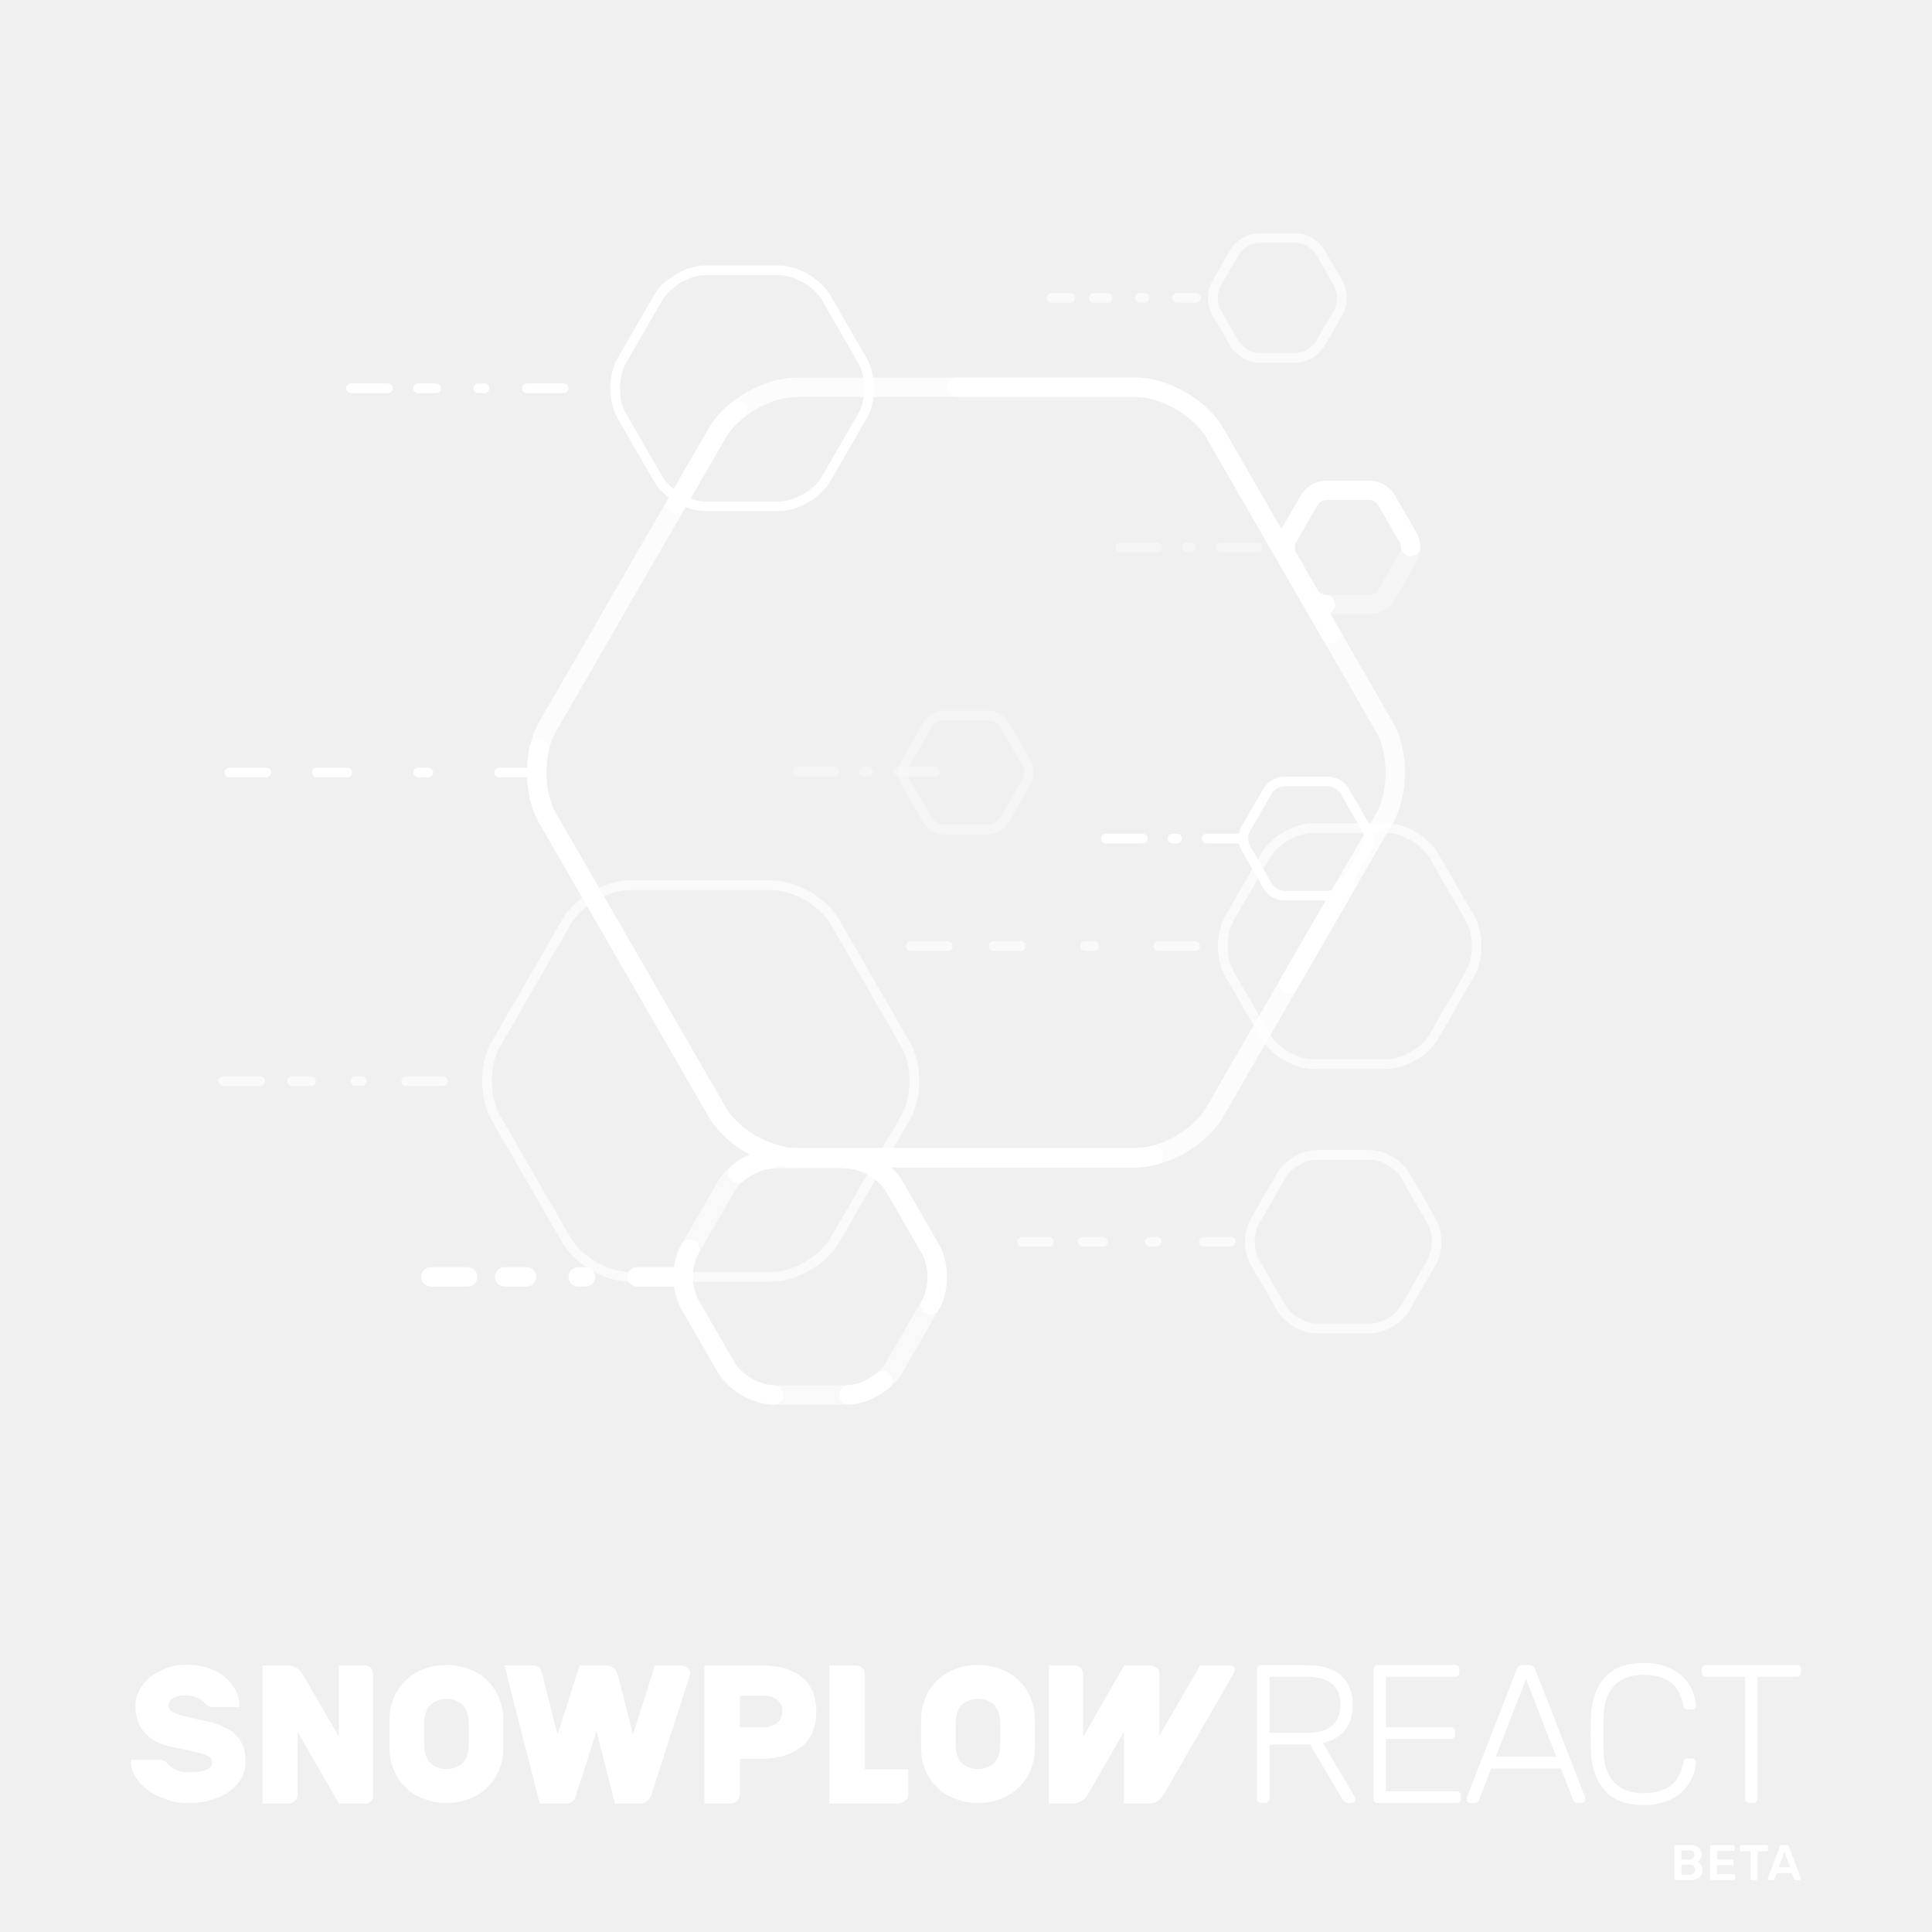
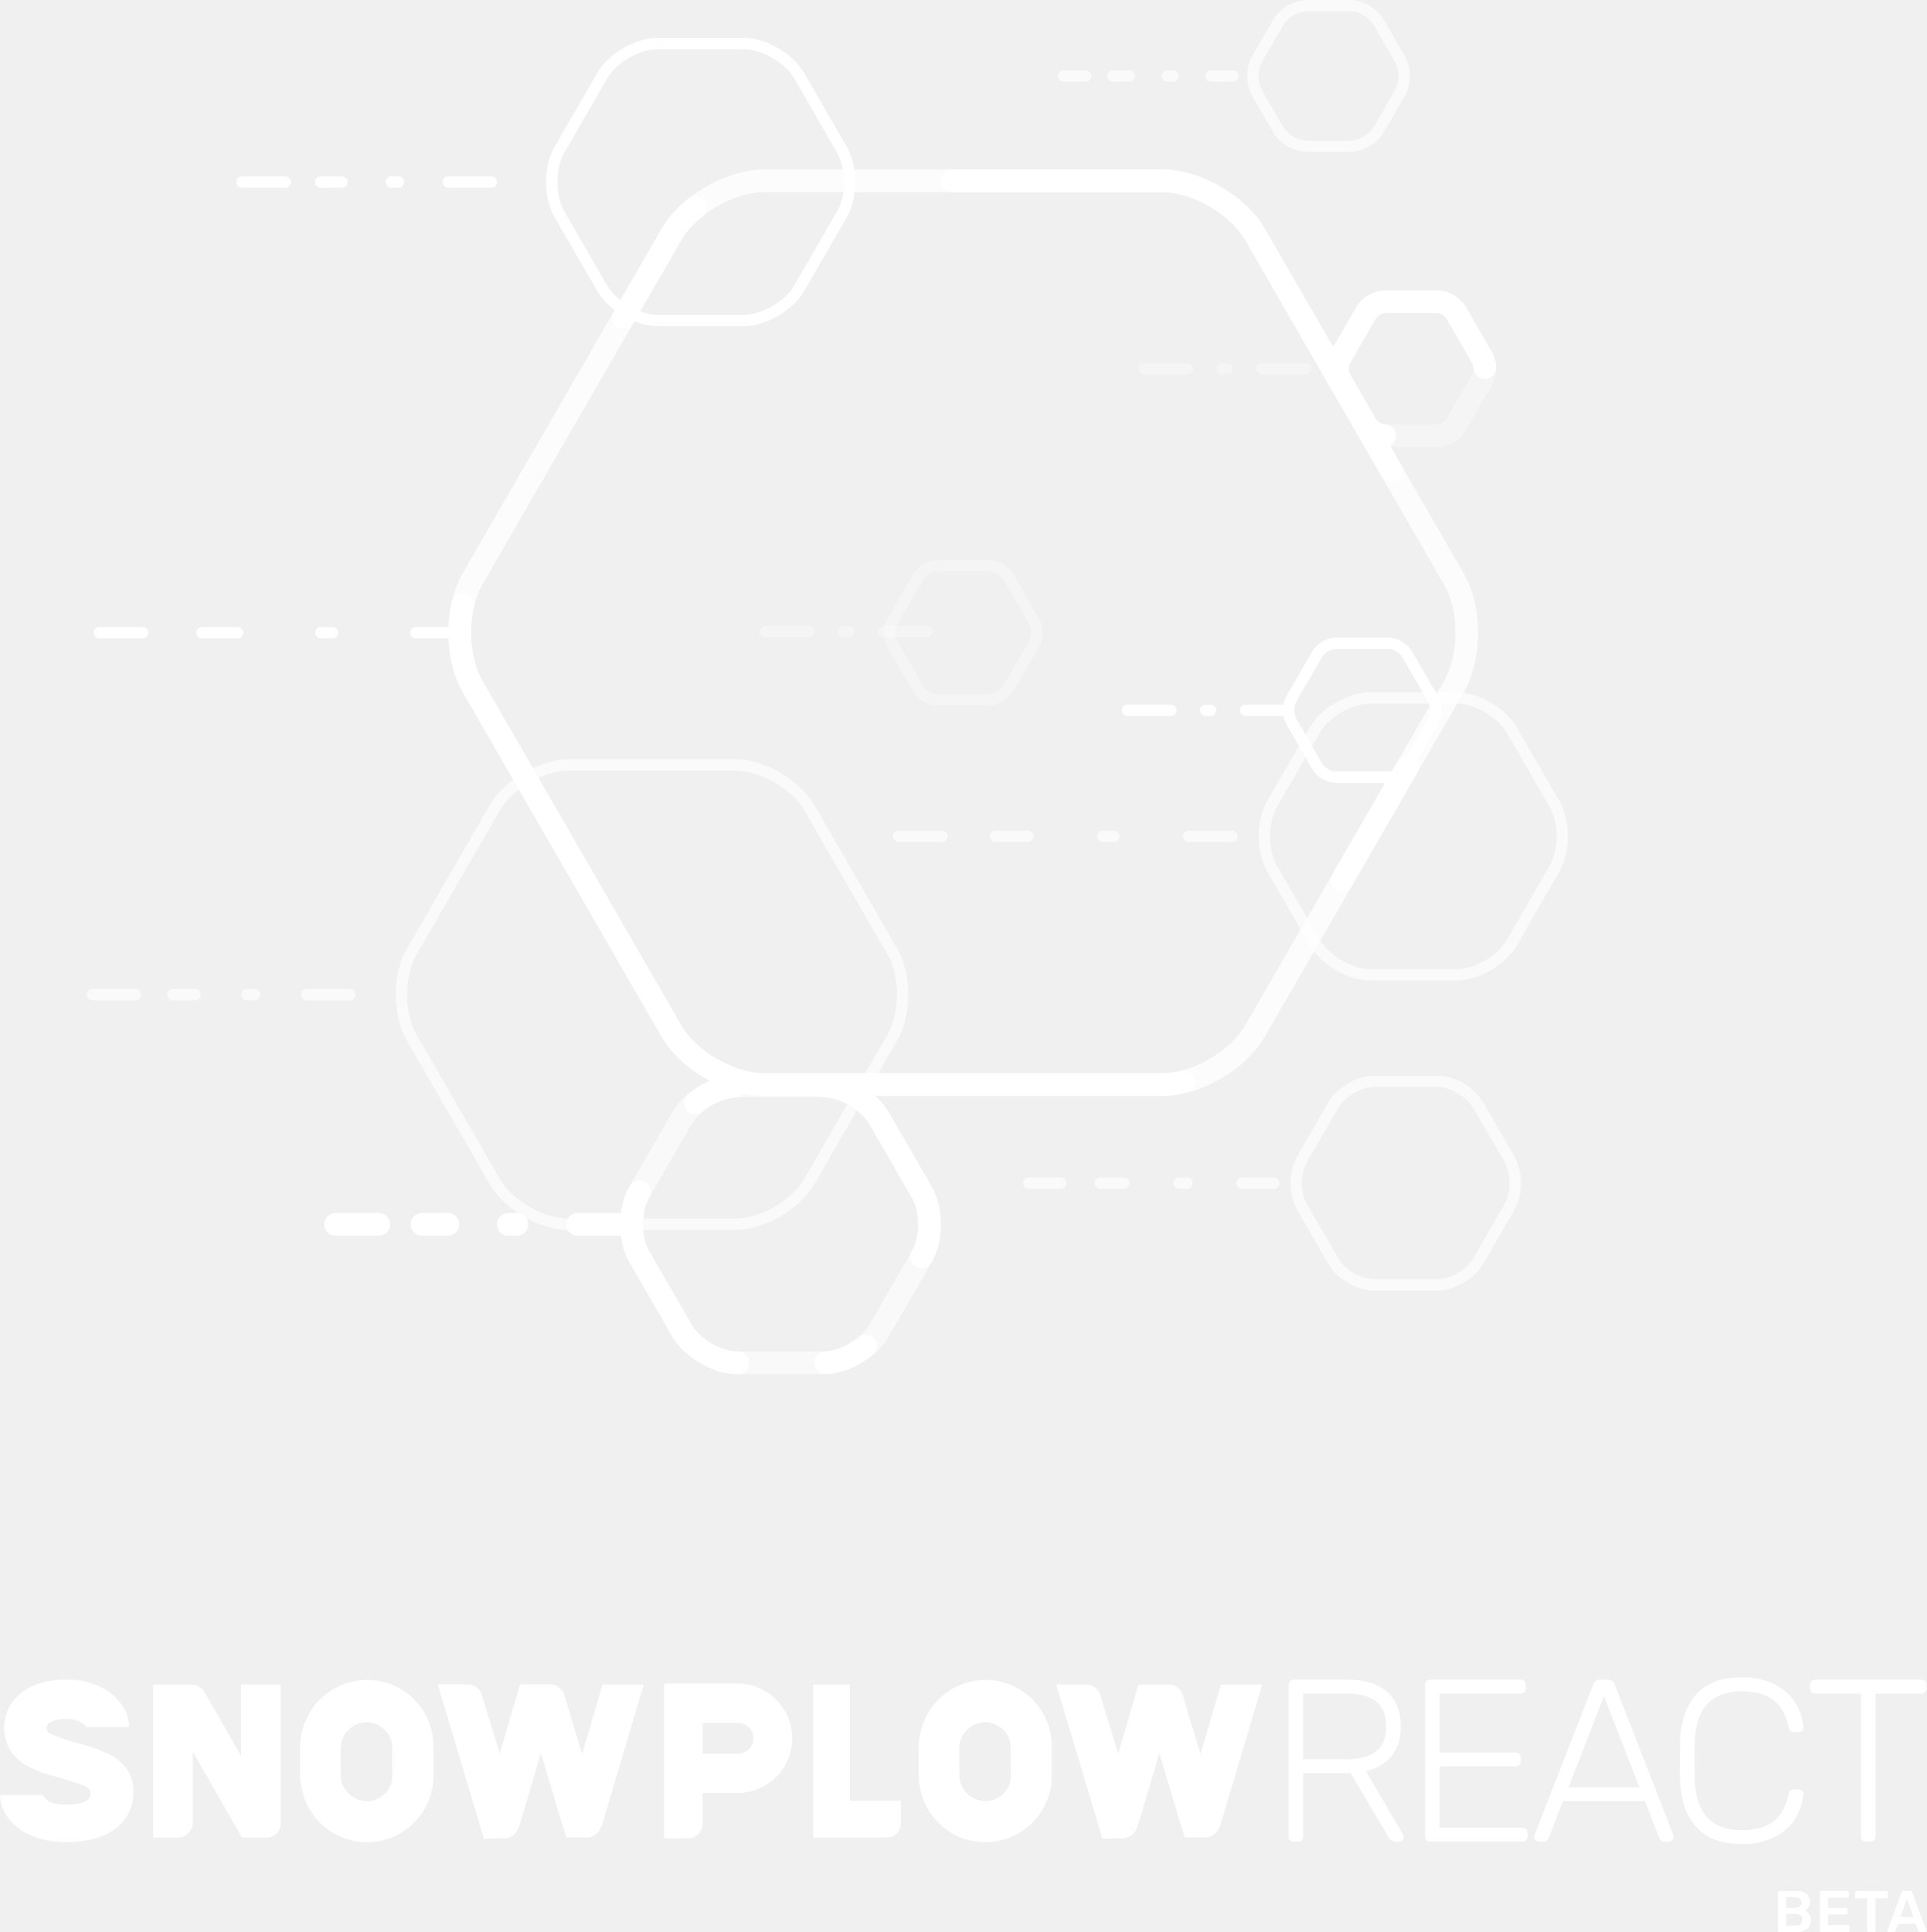
- <svg xmlns="http://www.w3.org/2000/svg" id="React" viewBox="0 0 800 800">
+ <svg xmlns="http://www.w3.org/2000/svg" id="React" viewBox="0 0 680.15 681.96">
  <defs>
    <style>.cls-1{opacity:0.66;}.cls-10,.cls-11,.cls-13,.cls-14,.cls-15,.cls-16,.cls-17,.cls-18,.cls-19,.cls-2,.cls-3,.cls-4,.cls-6,.cls-8,.cls-9{fill:none;stroke:#fff;stroke-linecap:round;stroke-linejoin:round;}.cls-10,.cls-11,.cls-13,.cls-14,.cls-18,.cls-19,.cls-2,.cls-3,.cls-4,.cls-9{stroke-width:4px;}.cls-3{stroke-dasharray:2.62 18.36 7.87 13.12;}.cls-4{stroke-dasharray:4.2 29.37 12.59 20.98;}.cls-5{opacity:0.8;}.cls-15,.cls-16,.cls-17,.cls-6,.cls-8{stroke-width:8px;}.cls-7{opacity:0.6;}.cls-8{stroke-dasharray:3.05 21.34 9.15 15.24;}.cls-9{stroke-dasharray:3.79 26.52 11.37 18.94;}.cls-10{stroke-dasharray:2.78 19.49 8.35 13.92;}.cls-11{stroke-dasharray:1.92 13.47 5.77 9.62;}.cls-12{opacity:0.33;}.cls-13{stroke-dasharray:1.76 12.31;}.cls-14{stroke-dasharray:1.76 12.31;}.cls-15{stroke-dasharray:209.45 69.82 0 46.54 46.54 93.09;}.cls-16{stroke-dasharray:77.6 21.73 0 15.52 15.52 31.04;}.cls-17{stroke-dasharray:109.17 30.57 0 21.83 21.83 43.67;}.cls-18{stroke-dasharray:2.5 17.49 7.5 12.49;}.cls-19{stroke-dasharray:1.76 12.31;}.cls-20{fill:#fff;}</style>
  </defs>
  <g class="cls-1">
-     <line class="cls-2" x1="183.43" y1="447.64" x2="168.15" y2="447.64" />
-     <line class="cls-3" x1="149.79" y1="447.64" x2="114.37" y2="447.64" />
-     <line class="cls-2" x1="107.81" y1="447.64" x2="92.53" y2="447.64" />
+     <line class="cls-2" x1="123.51" y1="351.1" x2="108.22" y2="351.1" />
+     <line class="cls-3" x1="89.86" y1="351.1" x2="54.44" y2="351.1" />
+     <line class="cls-2" x1="47.88" y1="351.1" x2="32.6" y2="351.1" />
  </g>
  <g class="cls-1">
-     <path class="cls-2" d="M260.8,528.72c-9.61,0-21.4-6.81-26.2-15.13l-29.34-50.83c-4.8-8.32-4.8-21.93,0-30.25l29.34-50.82c4.8-8.32,16.59-15.13,26.2-15.13h58.69c9.61,0,21.4,6.81,26.2,15.13L375,432.5c4.8,8.32,4.8,21.93,0,30.25l-29.35,50.83c-4.8,8.32-16.59,15.13-26.2,15.13H260.8Z" />
+     <path class="cls-2" d="M260.8,528.72c-9.61,0-21.4-6.81-26.2-15.13l-29.34-50.83c-4.8-8.32-4.8-21.93,0-30.25l29.34-50.82c4.8-8.32,16.59-15.13,26.2-15.13h58.69c9.61,0,21.4,6.81,26.2,15.13L375,432.5c4.8,8.32,4.8,21.93,0,30.25l-29.35,50.83c-4.8,8.32-16.59,15.13-26.2,15.13H260.8Z" transform="translate(-59.93 -96.54)" />
  </g>
-   <line class="cls-2" x1="222.03" y1="319.88" x2="206.75" y2="319.88" />
-   <line class="cls-4" x1="177.38" y1="319.88" x2="120.75" y2="319.88" />
-   <line class="cls-2" x1="110.26" y1="319.88" x2="94.98" y2="319.88" />
+   <line class="cls-2" x1="162.11" y1="223.33" x2="146.82" y2="223.33" />
+   <line class="cls-4" x1="117.46" y1="223.33" x2="60.82" y2="223.33" />
+   <line class="cls-2" x1="50.33" y1="223.33" x2="35.05" y2="223.33" />
  <g class="cls-5">
-     <path class="cls-6" d="M329.73,479.39c-12,0-26.75-8.51-32.75-18.91L226.73,338.77c-6-10.4-6-27.42,0-37.82L297,179.27c6-10.4,20.74-18.91,32.75-18.91H470.27c12,0,26.75,8.51,32.75,18.91L573.27,301c6,10.4,6,27.42,0,37.82L503,460.48c-6,10.4-20.74,18.91-32.75,18.91H329.73Z" />
+     <path class="cls-6" d="M329.73,479.39c-12,0-26.75-8.51-32.75-18.91L226.73,338.77c-6-10.4-6-27.42,0-37.82L297,179.27c6-10.4,20.74-18.91,32.75-18.91H470.27c12,0,26.75,8.51,32.75,18.91L573.27,301c6,10.4,6,27.42,0,37.82L503,460.48c-6,10.4-20.74,18.91-32.75,18.91H329.73Z" transform="translate(-59.93 -96.54)" />
  </g>
  <g class="cls-7">
-     <path class="cls-6" d="M320.38,577.6c-7.21,0-16-5.1-19.65-11.34l-15.12-26.19c-3.6-6.24-3.6-16.45,0-22.69l15.12-26.18c3.6-6.24,12.45-11.34,19.65-11.34h30.24c7.2,0,16,5.11,19.65,11.35l15.11,26.18c3.6,6.24,3.6,16.45,0,22.69l-15.11,26.18c-3.6,6.24-12.44,11.35-19.65,11.35H320.38Z" />
+     <path class="cls-6" d="M320.38,577.6c-7.21,0-16-5.1-19.65-11.34l-15.12-26.19c-3.6-6.24-3.6-16.45,0-22.69l15.12-26.18c3.6-6.24,12.45-11.34,19.65-11.34h30.24c7.2,0,16,5.11,19.65,11.35l15.11,26.18c3.6,6.24,3.6,16.45,0,22.69l-15.11,26.18c-3.6,6.24-12.44,11.35-19.65,11.35H320.38Z" transform="translate(-59.93 -96.54)" />
  </g>
-   <line class="cls-6" x1="279.06" y1="528.72" x2="263.78" y2="528.72" />
-   <line class="cls-8" x1="242.44" y1="528.72" x2="201.28" y2="528.72" />
-   <line class="cls-6" x1="193.66" y1="528.72" x2="178.38" y2="528.72" />
+   <line class="cls-6" x1="219.13" y1="432.17" x2="203.85" y2="432.17" />
+   <line class="cls-8" x1="182.51" y1="432.17" x2="141.36" y2="432.17" />
+   <line class="cls-6" x1="133.74" y1="432.17" x2="118.45" y2="432.17" />
  <g class="cls-1">
-     <path class="cls-2" d="M543.81,440.63c-7.21,0-16-5.1-19.65-11.34L509,403.09c-3.6-6.24-3.6-16.45,0-22.69l15.12-26.18c3.6-6.24,12.45-11.34,19.65-11.34H574c7.21,0,16,5.1,19.65,11.34l15.12,26.18c3.6,6.24,3.6,16.45,0,22.69L593.7,429.28c-3.6,6.24-12.45,11.35-19.65,11.35H543.81Z" />
+     <path class="cls-2" d="M543.81,440.63c-7.21,0-16-5.1-19.65-11.34L509,403.09c-3.6-6.24-3.6-16.45,0-22.69l15.12-26.18c3.6-6.24,12.45-11.34,19.65-11.34H574c7.21,0,16,5.1,19.65,11.34l15.12,26.18c3.6,6.24,3.6,16.45,0,22.69L593.7,429.28c-3.6,6.24-12.45,11.35-19.65,11.35H543.81Z" transform="translate(-59.93 -96.54)" />
  </g>
  <g class="cls-1">
-     <line class="cls-2" x1="494.9" y1="391.75" x2="479.62" y2="391.75" />
-     <line class="cls-9" x1="453.09" y1="391.75" x2="401.95" y2="391.75" />
-     <line class="cls-2" x1="392.48" y1="391.75" x2="377.19" y2="391.75" />
+     <line class="cls-2" x1="434.97" y1="295.21" x2="419.69" y2="295.21" />
+     <line class="cls-9" x1="393.17" y1="295.21" x2="342.02" y2="295.21" />
+     <line class="cls-2" x1="332.55" y1="295.21" x2="317.27" y2="295.21" />
  </g>
  <g class="cls-1">
-     <path class="cls-2" d="M545.11,550.08c-5.3,0-11.79-3.75-14.44-8.34L519.56,522.5c-2.65-4.59-2.65-12.09,0-16.68l11.11-19.25c2.65-4.59,9.15-8.34,14.44-8.34h22.23c5.3,0,11.8,3.75,14.44,8.34l11.11,19.25c2.65,4.59,2.65,12.09,0,16.68l-11.11,19.25c-2.65,4.59-9.15,8.34-14.44,8.34H545.11Z" />
+     <path class="cls-2" d="M545.11,550.08c-5.3,0-11.79-3.75-14.44-8.34L519.56,522.5c-2.65-4.59-2.65-12.09,0-16.68l11.11-19.25c2.65-4.59,9.15-8.34,14.44-8.34h22.23c5.3,0,11.8,3.75,14.44,8.34l11.11,19.25c2.65,4.59,2.65,12.09,0,16.68l-11.11,19.25c-2.65,4.59-9.15,8.34-14.44,8.34H545.11Z" transform="translate(-59.93 -96.54)" />
  </g>
  <g class="cls-1">
-     <line class="cls-2" x1="509.69" y1="514.16" x2="498.45" y2="514.16" />
-     <line class="cls-10" x1="478.96" y1="514.16" x2="441.37" y2="514.16" />
-     <line class="cls-2" x1="434.4" y1="514.16" x2="423.17" y2="514.16" />
+     <line class="cls-2" x1="449.76" y1="417.62" x2="438.53" y2="417.62" />
+     <line class="cls-10" x1="419.03" y1="417.62" x2="381.44" y2="417.62" />
+     <line class="cls-2" x1="374.48" y1="417.62" x2="363.24" y2="417.62" />
  </g>
  <g class="cls-1">
-     <path class="cls-2" d="M521.27,148.18a12.78,12.78,0,0,1-10-5.76l-7.68-13.3a12.78,12.78,0,0,1,0-11.52l7.68-13.3a12.78,12.78,0,0,1,10-5.76h15.36a12.78,12.78,0,0,1,10,5.76l7.68,13.3a12.78,12.78,0,0,1,0,11.52l-7.68,13.3a12.78,12.78,0,0,1-10,5.76H521.27Z" />
+     <path class="cls-2" d="M521.27,148.18a12.78,12.78,0,0,1-10-5.76l-7.68-13.3a12.78,12.78,0,0,1,0-11.52l7.68-13.3a12.78,12.78,0,0,1,10-5.76h15.36a12.78,12.78,0,0,1,10,5.76l7.68,13.3a12.78,12.78,0,0,1,0,11.52l-7.68,13.3a12.78,12.78,0,0,1-10,5.76H521.27Z" transform="translate(-59.93 -96.54)" />
  </g>
  <g class="cls-1">
-     <line class="cls-2" x1="495.23" y1="123.36" x2="487.47" y2="123.36" />
-     <line class="cls-11" x1="474" y1="123.36" x2="448.03" y2="123.36" />
-     <line class="cls-2" x1="443.22" y1="123.36" x2="435.46" y2="123.36" />
+     <line class="cls-2" x1="435.3" y1="26.82" x2="427.54" y2="26.82" />
+     <line class="cls-11" x1="414.07" y1="26.82" x2="388.1" y2="26.82" />
+     <line class="cls-2" x1="383.29" y1="26.82" x2="375.53" y2="26.82" />
  </g>
  <g class="cls-12">
-     <path class="cls-2" d="M390.71,343.52a8.39,8.39,0,0,1-6.55-3.78l-9.29-16.08a8.39,8.39,0,0,1,0-7.56L384.16,300a8.39,8.39,0,0,1,6.55-3.78h18.57a8.39,8.39,0,0,1,6.55,3.78l9.29,16.08a8.38,8.38,0,0,1,0,7.56l-9.29,16.08a8.39,8.39,0,0,1-6.55,3.78H390.71Z" />
+     <path class="cls-2" d="M390.71,343.52a8.39,8.39,0,0,1-6.55-3.78l-9.29-16.08a8.39,8.39,0,0,1,0-7.56L384.16,300a8.39,8.39,0,0,1,6.55-3.78h18.57a8.39,8.39,0,0,1,6.55,3.78l9.29,16.08a8.38,8.38,0,0,1,0,7.56l-9.29,16.08a8.39,8.39,0,0,1-6.55,3.78H390.71Z" transform="translate(-59.93 -96.54)" />
  </g>
  <g class="cls-12">
-     <line class="cls-2" x1="387.09" y1="319.51" x2="371.81" y2="319.51" />
-     <line class="cls-13" x1="359.5" y1="319.51" x2="351.59" y2="319.51" />
-     <line class="cls-2" x1="345.44" y1="319.51" x2="330.16" y2="319.51" />
+     <line class="cls-2" x1="327.17" y1="222.96" x2="311.88" y2="222.96" />
+     <line class="cls-13" x1="299.58" y1="222.96" x2="291.67" y2="222.96" />
+     <line class="cls-2" x1="285.51" y1="222.96" x2="270.23" y2="222.96" />
  </g>
  <g class="cls-12">
-     <path class="cls-6" d="M548.81,250.33a8.39,8.39,0,0,1-6.55-3.78L533,230.46a8.39,8.39,0,0,1,0-7.56l9.29-16.08a8.39,8.39,0,0,1,6.55-3.78h18.56a8.39,8.39,0,0,1,6.55,3.78l9.29,16.08a8.38,8.38,0,0,1,0,7.56l-9.29,16.09a8.39,8.39,0,0,1-6.55,3.78H548.81Z" />
+     <path class="cls-6" d="M548.81,250.33a8.39,8.39,0,0,1-6.55-3.78L533,230.46a8.39,8.39,0,0,1,0-7.56l9.29-16.08a8.39,8.39,0,0,1,6.55-3.78h18.56a8.39,8.39,0,0,1,6.55,3.78l9.29,16.08a8.38,8.38,0,0,1,0,7.56l-9.29,16.09a8.39,8.39,0,0,1-6.55,3.78H548.81Z" transform="translate(-59.93 -96.54)" />
  </g>
  <g class="cls-12">
-     <line class="cls-2" x1="520.78" y1="226.68" x2="505.5" y2="226.68" />
-     <line class="cls-14" x1="493.19" y1="226.68" x2="485.28" y2="226.68" />
-     <line class="cls-2" x1="479.13" y1="226.68" x2="463.85" y2="226.68" />
+     <line class="cls-2" x1="460.86" y1="130.14" x2="445.57" y2="130.14" />
+     <line class="cls-14" x1="433.27" y1="130.14" x2="425.36" y2="130.14" />
+     <line class="cls-2" x1="419.2" y1="130.14" x2="403.92" y2="130.14" />
  </g>
-   <path class="cls-15" d="M329.73,479.39c-12,0-26.75-8.51-32.75-18.91L226.73,338.77c-6-10.4-6-27.42,0-37.82L297,179.27c6-10.4,20.74-18.91,32.75-18.91H470.27c12,0,26.75,8.51,32.75,18.91L573.27,301c6,10.4,6,27.42,0,37.82L503,460.48c-6,10.4-20.74,18.91-32.75,18.91H329.73Z" />
-   <path class="cls-16" d="M320.38,577.6c-7.21,0-16-5.1-19.65-11.34l-15.12-26.19c-3.6-6.24-3.6-16.45,0-22.69l15.12-26.18c3.6-6.24,12.45-11.34,19.65-11.34h30.24c7.2,0,16,5.11,19.65,11.35l15.11,26.18c3.6,6.24,3.6,16.45,0,22.69l-15.11,26.18c-3.6,6.24-12.44,11.35-19.65,11.35H320.38Z" />
-   <path class="cls-17" d="M548.81,250.33a8.39,8.39,0,0,1-6.55-3.78L533,230.46a8.39,8.39,0,0,1,0-7.56l9.29-16.08a8.39,8.39,0,0,1,6.55-3.78h18.56a8.39,8.39,0,0,1,6.55,3.78l9.29,16.08a8.38,8.38,0,0,1,0,7.56l-9.29,16.09a8.39,8.39,0,0,1-6.55,3.78H548.81Z" />
-   <path class="cls-2" d="M292.19,209.66c-7.21,0-16-5.1-19.65-11.34l-15.12-26.19c-3.6-6.24-3.6-16.45,0-22.69l15.12-26.19c3.6-6.24,12.45-11.34,19.65-11.34h30.24c7.21,0,16,5.11,19.65,11.35l15.11,26.18c3.6,6.24,3.6,16.45,0,22.69l-15.12,26.19c-3.6,6.24-12.44,11.35-19.65,11.35H292.19Z" />
-   <line class="cls-2" x1="233.4" y1="160.78" x2="218.11" y2="160.78" />
-   <line class="cls-18" x1="200.62" y1="160.78" x2="166.89" y2="160.78" />
-   <line class="cls-2" x1="160.64" y1="160.78" x2="145.36" y2="160.78" />
-   <path class="cls-2" d="M531.56,370.89A8.39,8.39,0,0,1,525,367.1L515.72,351a8.39,8.39,0,0,1,0-7.56L525,327.38a8.39,8.39,0,0,1,6.55-3.78h18.57a8.39,8.39,0,0,1,6.55,3.78L566,343.46a8.38,8.38,0,0,1,0,7.56l-9.29,16.08a8.39,8.39,0,0,1-6.55,3.78H531.56Z" />
-   <line class="cls-2" x1="514.92" y1="347.24" x2="499.64" y2="347.24" />
-   <line class="cls-19" x1="487.33" y1="347.24" x2="479.41" y2="347.24" />
-   <line class="cls-2" x1="473.26" y1="347.24" x2="457.97" y2="347.24" />
-   <path class="cls-20" d="M97.45,718.18q-4.22-3.89-13.21-5.72c-4.67-1-7-1.67-8.87-2.14a13.72,13.72,0,0,1-4.18-1.63,2.86,2.86,0,0,1-1.35-2.5A3.37,3.37,0,0,1,72,703a9.91,9.91,0,0,1,4.68-1,12.6,12.6,0,0,1,4.52.75,7.83,7.83,0,0,1,2.86,1.7l1.08,1.12a5.83,5.83,0,0,0,1.49,1,4.63,4.63,0,0,0,1.82.29H99.12a14.1,14.1,0,0,0-2.81-9,19.54,19.54,0,0,0-7.44-6.08,28.17,28.17,0,0,0-11.77-2.42,21.58,21.58,0,0,0-10.31,2.34A19.2,19.2,0,0,0,58.87,698a14.48,14.48,0,0,0-2.78,8.54q0,6.83,3.82,10.92c2.54,2.73,5.57,4.67,11,5.84l3.58,0.71q5.57,1.19,8.12,1.83a13.1,13.1,0,0,1,3.94,1.55,2.67,2.67,0,0,1,1.39,2.26q0,4.21-9.86,4.21a12.45,12.45,0,0,1-5-.91,8.94,8.94,0,0,1-3.14-2.06c-0.69-.77-0.89-0.88-1.27-1.28a3.36,3.36,0,0,0-2.59-.89H54.24v1.41c0,2.7,1.35,5.32,3.47,7.86a23.08,23.08,0,0,0,8.82,6.19A26.84,26.84,0,0,0,78,746.61a30.81,30.81,0,0,0,11.75-2.1,19.79,19.79,0,0,0,8.76-6,14.27,14.27,0,0,0,3.15-9.17Q101.67,722.07,97.45,718.18Z" />
-   <path class="cls-20" d="M358.12,732.66V693a3.63,3.63,0,0,0-3.83-3.37H343.41v57.18H372c2,0,4.1-1.81,4.1-3.78V732.66h-18Z" />
-   <path class="cls-20" d="M332,694.46c-4-3.24-9.55-4.83-16.63-4.83H291.68v57.18h10.78a4.07,4.07,0,0,0,3.92-3.78V728.3h9c7.08,0,12.62-1.91,16.63-5.18s6-8.17,6-14.44S336,697.7,332,694.46Zm-10.3,19.08a9.51,9.51,0,0,1-5.76,1.69h-9.53V702.16h9.53a9.49,9.49,0,0,1,5.76,1.56,5.55,5.55,0,0,1,2.17,4.81A5.93,5.93,0,0,1,321.67,713.54Z" />
-   <path class="cls-20" d="M205.11,700a20.91,20.91,0,0,0-8.34-7.74,26.25,26.25,0,0,0-23.82,0A20.9,20.9,0,0,0,164.6,700,23.18,23.18,0,0,0,161.35,711c-0.11,3-.11,11.28,0,14.14A23.18,23.18,0,0,0,164.6,736a20.87,20.87,0,0,0,8.35,7.74,26.25,26.25,0,0,0,23.82,0,20.88,20.88,0,0,0,8.34-7.74,23.17,23.17,0,0,0,3.25-10.92c0.1-1.43.1-12.65,0-14.14A23.18,23.18,0,0,0,205.11,700ZM194,724.13a9.72,9.72,0,0,1-2.62,6.14,10.34,10.34,0,0,1-13,0,9.7,9.7,0,0,1-2.62-6.14c-0.14-1.75-.14-10.61,0-12.21a9.7,9.7,0,0,1,2.62-6.14,10.35,10.35,0,0,1,13,0,9.72,9.72,0,0,1,2.62,6.14C194.11,713.51,194.11,722.38,194,724.13Z" />
-   <path class="cls-20" d="M151.07,689.64H140.28V719.1l-15-25.94a7.79,7.79,0,0,0-4.18-3.27,4.47,4.47,0,0,0-.6-0.16,4.55,4.55,0,0,0-.91-0.1H108.7v57.18h10.93a3.69,3.69,0,0,0,3.61-3.68s0-13.14,0-26l17,29.48v0.2H151.2l0.36,0c1.62-.18,3.11-1.56,2.82-3a4.63,4.63,0,0,0,.06-0.72V693A3.23,3.23,0,0,0,151.07,689.64Z" />
-   <path class="cls-20" d="M425.22,700a20.9,20.9,0,0,0-8.34-7.74,26.25,26.25,0,0,0-23.82,0A20.91,20.91,0,0,0,384.7,700,23.17,23.17,0,0,0,381.46,711c-0.11,3-.11,11.28,0,14.14A23.17,23.17,0,0,0,384.7,736a20.88,20.88,0,0,0,8.35,7.74,26.25,26.25,0,0,0,23.82,0,20.87,20.87,0,0,0,8.34-7.74,23.17,23.17,0,0,0,3.25-10.92c0.1-1.43.1-12.65,0-14.14A23.17,23.17,0,0,0,425.22,700Zm-11.15,24.1a9.72,9.72,0,0,1-2.62,6.14,10.34,10.34,0,0,1-13,0,9.71,9.71,0,0,1-2.62-6.14c-0.14-1.75-.14-10.61,0-12.21a9.71,9.71,0,0,1,2.62-6.14,10.34,10.34,0,0,1,13,0,9.72,9.72,0,0,1,2.62,6.14C414.22,713.51,414.22,722.38,414.07,724.13Z" />
-   <path class="cls-20" d="M509.14,689.64H496.94l-16.83,29V693c0-2-2-3.37-3.93-3.37H465.4v0.15l-16.88,29.43V693a3.61,3.61,0,0,0-3.8-3.37H434.36v57.18h10.35c2,0,4.54-1.7,5.68-3.68l15-26v29.68h10.86a7.67,7.67,0,0,0,5.59-3.67l28.86-50C511.84,691.19,511.12,689.64,509.14,689.64Z" />
-   <path class="cls-20" d="M281.87,689.64H271.19l-9.09,28.63L255.65,693a5.17,5.17,0,0,0-4.81-3.4H240l-9.1,28.64-6.66-26.05a3.57,3.57,0,0,0-3.48-2.59H208.91L222.77,744h0l0.72,2.83h11.35a3.63,3.63,0,0,0,3.38-2.63l8.8-27.3L253.93,744h0l0.72,2.83h10.78a3.09,3.09,0,0,0,2.28-1,5.74,5.74,0,0,0,2.05-2.74l16-49.76C286.42,691.35,283.85,689.64,281.87,689.64Z" />
-   <path class="cls-20" d="M521,746.12a1.76,1.76,0,0,1-.49-1.31V691.31A1.91,1.91,0,0,1,521,690a1.7,1.7,0,0,1,1.31-.53h19q8.82,0,13.81,4.17t5,12.33q0,6.45-3.19,10.42a15.92,15.92,0,0,1-9.15,5.35L561,744.08a2,2,0,0,1,.24.9,1.67,1.67,0,0,1-1.63,1.63h-1a2.73,2.73,0,0,1-1.84-.53,6.44,6.44,0,0,1-1.27-1.67l-13-22H525.7v22.38a1.69,1.69,0,0,1-.53,1.31,1.91,1.91,0,0,1-1.35.49h-1.47A1.77,1.77,0,0,1,521,746.12ZM541,717.53q7.11,0,10.58-2.9t3.47-8.7q0-5.8-3.47-8.7T541,694.33H525.7v23.2H541Z" />
-   <path class="cls-20" d="M569.24,746.12a1.77,1.77,0,0,1-.49-1.31V691.31a1.92,1.92,0,0,1,.49-1.35,1.69,1.69,0,0,1,1.31-.53H602.4a1.71,1.71,0,0,1,1.88,1.88v1.23a1.69,1.69,0,0,1-.53,1.31,1.91,1.91,0,0,1-1.35.49H573.89v20.83h26.71a1.71,1.71,0,0,1,1.88,1.88v1.23a1.69,1.69,0,0,1-.53,1.31,1.91,1.91,0,0,1-1.35.49H573.89v21.65h29.16a1.71,1.71,0,0,1,1.88,1.88v1.22a1.69,1.69,0,0,1-.53,1.31,1.92,1.92,0,0,1-1.35.49H570.54A1.76,1.76,0,0,1,569.24,746.12Z" />
-   <path class="cls-20" d="M607.79,746.12a1.57,1.57,0,0,1-.49-1.14l0.16-.9,20.67-53a2.37,2.37,0,0,1,2.37-1.63h2.78a2.37,2.37,0,0,1,2.37,1.63l20.67,53,0.16,0.9a1.68,1.68,0,0,1-1.63,1.63h-1.63a1.69,1.69,0,0,1-1.18-.41,2.29,2.29,0,0,1-.61-0.82l-5.06-13.07H617.43l-5.06,13.07a2.31,2.31,0,0,1-.61.82,1.69,1.69,0,0,1-1.18.41h-1.63A1.56,1.56,0,0,1,607.79,746.12Zm11.6-18.71h25l-12.5-32.19Z" />
-   <path class="cls-20" d="M664.49,741.42q-5.31-6-5.72-16.13-0.08-2.21-.08-7.19t0.08-7.35q0.41-10.13,5.72-16.13t15.93-6a24.84,24.84,0,0,1,12.09,2.65,18,18,0,0,1,7.15,6.7,18.62,18.62,0,0,1,2.57,8.29v0.16a1.31,1.31,0,0,1-.49,1.06,1.85,1.85,0,0,1-1.23.41h-1.63a1.77,1.77,0,0,1-1.8-1.72q-1.55-6.94-5.64-9.8t-11-2.86q-7.68,0-11.93,4.33t-4.57,13.32q-0.08,2.2-.08,6.78t0.08,6.94q0.33,9,4.57,13.31t11.93,4.33q6.94,0,11-2.86t5.64-9.8a1.77,1.77,0,0,1,1.8-1.72h1.63a1.9,1.9,0,0,1,1.27.45,1.28,1.28,0,0,1,.45,1.18,18.61,18.61,0,0,1-2.57,8.29,18,18,0,0,1-7.15,6.7,24.82,24.82,0,0,1-12.09,2.65Q669.79,747.43,664.49,741.42Z" />
-   <path class="cls-20" d="M723.14,746.12a1.76,1.76,0,0,1-.49-1.31V694.33H706.47a1.69,1.69,0,0,1-1.8-1.8v-1.23a1.92,1.92,0,0,1,.49-1.35,1.7,1.7,0,0,1,1.31-.53h37.41a1.71,1.71,0,0,1,1.88,1.88v1.23a1.69,1.69,0,0,1-.53,1.31,1.91,1.91,0,0,1-1.35.49H727.79v50.48a1.69,1.69,0,0,1-.53,1.31,1.91,1.91,0,0,1-1.35.49h-1.47A1.76,1.76,0,0,1,723.14,746.12Z" />
-   <path class="cls-20" d="M693.45,778.36a0.48,0.48,0,0,1-.14-0.35V764.53a0.53,0.53,0,0,1,.13-0.37,0.47,0.47,0,0,1,.36-0.14h6a5.32,5.32,0,0,1,3.62,1.07,3.69,3.69,0,0,1,1.2,2.91,3.17,3.17,0,0,1-1.76,2.92,3.64,3.64,0,0,1,2.07,3.31,4,4,0,0,1-1.3,3.1A5.23,5.23,0,0,1,700,778.5H693.8A0.48,0.48,0,0,1,693.45,778.36Zm6-8.4a2.33,2.33,0,0,0,1.62-.52,1.78,1.78,0,0,0,.57-1.39,1.67,1.67,0,0,0-.56-1.34,2.46,2.46,0,0,0-1.63-.48h-3.21V770h3.21Zm0.21,6.33a2.29,2.29,0,0,0,1.68-.59,2.16,2.16,0,0,0,0-3,2.3,2.3,0,0,0-1.67-.59h-3.41v4.18h3.41Z" />
-   <path class="cls-20" d="M708.29,778.36a0.48,0.48,0,0,1-.14-0.35V764.53a0.52,0.52,0,0,1,.13-0.37,0.47,0.47,0,0,1,.36-0.14h9.13a0.5,0.5,0,0,1,.52.52v1.39a0.47,0.47,0,0,1-.14.36,0.53,0.53,0,0,1-.37.13H711V770h6.33a0.5,0.5,0,0,1,.52.52v1.3a0.47,0.47,0,0,1-.14.36,0.53,0.53,0,0,1-.37.13H711v3.75h7a0.53,0.53,0,0,1,.37.13,0.47,0.47,0,0,1,.14.36V778a0.47,0.47,0,0,1-.14.36,0.52,0.52,0,0,1-.37.13h-9.29A0.48,0.48,0,0,1,708.29,778.36Z" />
-   <path class="cls-20" d="M725,778.36a0.48,0.48,0,0,1-.14-0.35V766.6H721a0.48,0.48,0,0,1-.35-0.15,0.51,0.51,0,0,1-.15-0.37v-1.55a0.52,0.52,0,0,1,.13-0.37A0.47,0.47,0,0,1,721,764h10.58a0.5,0.5,0,0,1,.52.52v1.55a0.5,0.5,0,0,1-.52.52h-3.81V778a0.5,0.5,0,0,1-.13.35,0.47,0.47,0,0,1-.36.14h-1.95A0.48,0.48,0,0,1,725,778.36Z" />
-   <path class="cls-20" d="M732.11,778.38a0.42,0.42,0,0,1-.12-0.31l0-.19,5-13.35a0.75,0.75,0,0,1,.74-0.52H740a0.75,0.75,0,0,1,.75.52l5,13.35,0,0.19a0.41,0.41,0,0,1-.13.31,0.43,0.43,0,0,1-.3.12h-1.84a0.6,0.6,0,0,1-.6-0.39l-1-2.5h-6.12l-1,2.5a0.6,0.6,0,0,1-.6.39h-1.84A0.42,0.42,0,0,1,732.11,778.38Zm4.43-5.17h4.68l-2.34-6.37Z" />
+   <path class="cls-15" d="M329.73,479.39c-12,0-26.75-8.51-32.75-18.91L226.73,338.77c-6-10.4-6-27.42,0-37.82L297,179.27c6-10.4,20.74-18.91,32.75-18.91H470.27c12,0,26.75,8.51,32.75,18.91L573.27,301c6,10.4,6,27.42,0,37.82L503,460.48c-6,10.4-20.74,18.91-32.75,18.91H329.73Z" transform="translate(-59.93 -96.54)" />
+   <path class="cls-16" d="M320.38,577.6c-7.21,0-16-5.1-19.65-11.34l-15.12-26.19c-3.6-6.24-3.6-16.45,0-22.69l15.12-26.18c3.6-6.24,12.45-11.34,19.65-11.34h30.24c7.2,0,16,5.11,19.65,11.35l15.11,26.18c3.6,6.24,3.6,16.45,0,22.69l-15.11,26.18c-3.6,6.24-12.44,11.35-19.65,11.35H320.38Z" transform="translate(-59.93 -96.54)" />
+   <path class="cls-17" d="M548.81,250.33a8.39,8.39,0,0,1-6.55-3.78L533,230.46a8.39,8.39,0,0,1,0-7.56l9.29-16.08a8.39,8.39,0,0,1,6.55-3.78h18.56a8.39,8.39,0,0,1,6.55,3.78l9.29,16.08a8.38,8.38,0,0,1,0,7.56l-9.29,16.09a8.39,8.39,0,0,1-6.55,3.78H548.81Z" transform="translate(-59.93 -96.54)" />
+   <path class="cls-2" d="M292.19,209.66c-7.21,0-16-5.1-19.65-11.34l-15.12-26.19c-3.6-6.24-3.6-16.45,0-22.69l15.12-26.19c3.6-6.24,12.45-11.34,19.65-11.34h30.24c7.21,0,16,5.11,19.65,11.35l15.11,26.18c3.6,6.24,3.6,16.45,0,22.69l-15.12,26.19c-3.6,6.24-12.44,11.35-19.65,11.35H292.19Z" transform="translate(-59.93 -96.54)" />
+   <line class="cls-2" x1="173.47" y1="64.24" x2="158.19" y2="64.24" />
+   <line class="cls-18" x1="140.7" y1="64.24" x2="106.96" y2="64.24" />
+   <line class="cls-2" x1="100.72" y1="64.24" x2="85.43" y2="64.24" />
+   <path class="cls-2" d="M531.56,370.89A8.39,8.39,0,0,1,525,367.1L515.72,351a8.39,8.39,0,0,1,0-7.56L525,327.38a8.39,8.39,0,0,1,6.55-3.78h18.57a8.39,8.39,0,0,1,6.55,3.78L566,343.46a8.38,8.38,0,0,1,0,7.56l-9.29,16.08a8.39,8.39,0,0,1-6.55,3.78H531.56Z" transform="translate(-59.93 -96.54)" />
+   <line class="cls-2" x1="455" y1="250.7" x2="439.71" y2="250.7" />
+   <line class="cls-19" x1="427.4" y1="250.7" x2="419.49" y2="250.7" />
+   <line class="cls-2" x1="413.33" y1="250.7" x2="398.05" y2="250.7" />
+   <path class="cls-20" d="M515.35,746.12a1.76,1.76,0,0,1-.49-1.31V691.31a1.91,1.91,0,0,1,.49-1.35,1.7,1.7,0,0,1,1.31-.53h19q8.82,0,13.81,4.17t5,12.33q0,6.45-3.19,10.42a15.92,15.92,0,0,1-9.15,5.35l13.15,22.38a2,2,0,0,1,.24.9,1.67,1.67,0,0,1-1.63,1.63h-1a2.73,2.73,0,0,1-1.84-.53,6.44,6.44,0,0,1-1.27-1.67l-13-22H520v22.38a1.69,1.69,0,0,1-.53,1.31,1.91,1.91,0,0,1-1.35.49h-1.47A1.77,1.77,0,0,1,515.35,746.12Zm19.93-28.59q7.11,0,10.58-2.9t3.47-8.7q0-5.8-3.47-8.7t-10.58-2.9H520v23.2h15.28Z" transform="translate(-59.93 -96.54)" />
+   <path class="cls-20" d="M563.55,746.12a1.77,1.77,0,0,1-.49-1.31V691.31a1.92,1.92,0,0,1,.49-1.35,1.69,1.69,0,0,1,1.31-.53h31.86a1.71,1.71,0,0,1,1.88,1.88v1.23a1.69,1.69,0,0,1-.53,1.31,1.91,1.91,0,0,1-1.35.49H568.2v20.83h26.71A1.71,1.71,0,0,1,596.8,717v1.23a1.69,1.69,0,0,1-.53,1.31,1.91,1.91,0,0,1-1.35.49H568.2v21.65h29.16a1.71,1.71,0,0,1,1.88,1.88v1.22a1.69,1.69,0,0,1-.53,1.31,1.92,1.92,0,0,1-1.35.49H564.85A1.76,1.76,0,0,1,563.55,746.12Z" transform="translate(-59.93 -96.54)" />
+   <path class="cls-20" d="M602.1,746.12a1.57,1.57,0,0,1-.49-1.14l0.16-.9,20.67-53a2.37,2.37,0,0,1,2.37-1.63h2.78a2.37,2.37,0,0,1,2.37,1.63l20.67,53,0.16,0.9a1.68,1.68,0,0,1-1.63,1.63h-1.63a1.69,1.69,0,0,1-1.18-.41,2.29,2.29,0,0,1-.61-0.82l-5.06-13.07H611.74l-5.06,13.07a2.31,2.31,0,0,1-.61.82,1.69,1.69,0,0,1-1.18.41h-1.63A1.56,1.56,0,0,1,602.1,746.12Zm11.6-18.71h25l-12.5-32.19Z" transform="translate(-59.93 -96.54)" />
+   <path class="cls-20" d="M658.8,741.42q-5.31-6-5.72-16.13-0.08-2.21-.08-7.19t0.08-7.35q0.41-10.13,5.72-16.13t15.93-6a24.84,24.84,0,0,1,12.09,2.65A18,18,0,0,1,694,698a18.62,18.62,0,0,1,2.57,8.29v0.16a1.31,1.31,0,0,1-.49,1.06,1.85,1.85,0,0,1-1.23.41h-1.63a1.77,1.77,0,0,1-1.8-1.72q-1.55-6.94-5.64-9.8t-11-2.86q-7.68,0-11.93,4.33t-4.57,13.32q-0.08,2.2-.08,6.78t0.08,6.94q0.33,9,4.57,13.31t11.93,4.33q6.94,0,11-2.86t5.64-9.8a1.77,1.77,0,0,1,1.8-1.72h1.63a1.9,1.9,0,0,1,1.27.45,1.28,1.28,0,0,1,.45,1.18,18.61,18.61,0,0,1-2.57,8.29,18,18,0,0,1-7.15,6.7,24.82,24.82,0,0,1-12.09,2.65Q664.1,747.43,658.8,741.42Z" transform="translate(-59.93 -96.54)" />
+   <path class="cls-20" d="M717.45,746.12a1.76,1.76,0,0,1-.49-1.31V694.33H700.78a1.69,1.69,0,0,1-1.8-1.8v-1.23a1.92,1.92,0,0,1,.49-1.35,1.7,1.7,0,0,1,1.31-.53H738.2a1.71,1.71,0,0,1,1.88,1.88v1.23a1.69,1.69,0,0,1-.53,1.31,1.91,1.91,0,0,1-1.35.49H722.1v50.48a1.69,1.69,0,0,1-.53,1.31,1.91,1.91,0,0,1-1.35.49h-1.47A1.76,1.76,0,0,1,717.45,746.12Z" transform="translate(-59.93 -96.54)" />
+   <path class="cls-20" d="M687.76,778.36a0.48,0.48,0,0,1-.14-0.35V764.53a0.53,0.53,0,0,1,.13-0.37,0.47,0.47,0,0,1,.36-0.14h6a5.32,5.32,0,0,1,3.62,1.07,3.69,3.69,0,0,1,1.2,2.91,3.17,3.17,0,0,1-1.76,2.92,3.64,3.64,0,0,1,2.07,3.31,4,4,0,0,1-1.3,3.1,5.23,5.23,0,0,1-3.64,1.18h-6.19A0.48,0.48,0,0,1,687.76,778.36Zm6-8.4a2.33,2.33,0,0,0,1.62-.52,1.78,1.78,0,0,0,.57-1.39,1.67,1.67,0,0,0-.56-1.34,2.46,2.46,0,0,0-1.63-.48h-3.21V770h3.21Zm0.21,6.33a2.29,2.29,0,0,0,1.68-.59,2.16,2.16,0,0,0,0-3,2.3,2.3,0,0,0-1.67-.59h-3.41v4.18h3.41Z" transform="translate(-59.93 -96.54)" />
+   <path class="cls-20" d="M702.6,778.36a0.48,0.48,0,0,1-.14-0.35V764.53a0.52,0.52,0,0,1,.13-0.37A0.47,0.47,0,0,1,703,764h9.13a0.5,0.5,0,0,1,.52.52v1.39a0.47,0.47,0,0,1-.14.36,0.53,0.53,0,0,1-.37.13h-6.79V770h6.33a0.5,0.5,0,0,1,.52.52v1.3a0.47,0.47,0,0,1-.14.36,0.53,0.53,0,0,1-.37.13h-6.33v3.75h7a0.53,0.53,0,0,1,.37.13,0.47,0.47,0,0,1,.14.36V778a0.47,0.47,0,0,1-.14.36,0.52,0.52,0,0,1-.37.13H703A0.48,0.48,0,0,1,702.6,778.36Z" transform="translate(-59.93 -96.54)" />
+   <path class="cls-20" d="M719.3,778.36a0.48,0.48,0,0,1-.14-0.35V766.6h-3.83a0.48,0.48,0,0,1-.35-0.15,0.51,0.51,0,0,1-.15-0.37v-1.55a0.52,0.52,0,0,1,.13-0.37,0.47,0.47,0,0,1,.36-0.14H725.9a0.5,0.5,0,0,1,.52.52v1.55a0.5,0.5,0,0,1-.52.52h-3.81V778a0.5,0.5,0,0,1-.13.35,0.47,0.47,0,0,1-.36.14h-1.95A0.48,0.48,0,0,1,719.3,778.36Z" transform="translate(-59.93 -96.54)" />
+   <path class="cls-20" d="M726.42,778.38a0.42,0.42,0,0,1-.12-0.31l0-.19,5-13.35A0.75,0.75,0,0,1,732,764h2.28a0.75,0.75,0,0,1,.75.52l5,13.35,0,0.19a0.41,0.41,0,0,1-.13.31,0.43,0.43,0,0,1-.3.12H737.8a0.6,0.6,0,0,1-.6-0.39l-1-2.5h-6.12l-1,2.5a0.6,0.6,0,0,1-.6.39h-1.84A0.42,0.42,0,0,1,726.42,778.38Zm4.43-5.17h4.68l-2.34-6.37Z" transform="translate(-59.93 -96.54)" />
+   <path class="cls-20" d="M189.55,689.49a23.66,23.66,0,0,0-22.7,17.21,22.76,22.76,0,0,0-1,6.13v10.68a22.75,22.75,0,0,0,1,6,23.45,23.45,0,0,0,45.27,0,22.72,22.72,0,0,0,.82-6c0-1.84,0-8.84,0-10.68a22.73,22.73,0,0,0-.83-6.13A23.45,23.45,0,0,0,189.55,689.49Zm8.88,34a8.56,8.56,0,0,1-2.11,5.63,9,9,0,0,1-6.78,3.21,9.46,9.46,0,0,1-7-3.21,8.74,8.74,0,0,1-2.32-5.63V713.31a9,9,0,0,1,2.83-6.25,9.19,9.19,0,0,1,6.4-2.59,9.06,9.06,0,0,1,6.24,2.59,8.64,8.64,0,0,1,2.72,6.25C198.4,715.21,198.43,721.61,198.43,723.52Z" transform="translate(-59.93 -96.54)" />
+   <path class="cls-20" d="M407.93,689.49a23.63,23.63,0,0,0-22.67,17.21,22.75,22.75,0,0,0-1,6.13v10.68a22.74,22.74,0,0,0,.93,6,23.44,23.44,0,0,0,45.25,0,22.72,22.72,0,0,0,.81-6c0-1.84,0-8.84,0-10.68a22.73,22.73,0,0,0-.83-6.13A23.45,23.45,0,0,0,407.93,689.49Zm8.88,34a8.56,8.56,0,0,1-2.11,5.63,9,9,0,0,1-6.78,3.21,9.41,9.41,0,0,1-7-3.21,8.72,8.72,0,0,1-2.3-5.63V713.31a9,9,0,0,1,2.81-6.25,9.16,9.16,0,0,1,6.39-2.59,9,9,0,0,1,6.24,2.59,8.64,8.64,0,0,1,2.71,6.25C416.78,715.21,416.81,721.61,416.81,723.52Z" transform="translate(-59.93 -96.54)" />
+   <path class="cls-20" d="M159,691.16H145v25.12l-12.9-22.53a5.51,5.51,0,0,0-4.43-2.58H114v54h8.42A5.31,5.31,0,0,0,128,740V714.82l17.32,30.34h8.52a4.92,4.92,0,0,0,5.16-5.09V691.16Z" transform="translate(-59.93 -96.54)" />
+   <path class="cls-20" d="M360,732.16v-41H347v54h26c3.35,0,5-2.62,5-5.36v-7.64H360Z" transform="translate(-59.93 -96.54)" />
+   <path class="cls-20" d="M320.73,690.8H294.38v54.64h8.46A5.18,5.18,0,0,0,308,740V729.41h12.77A19.31,19.31,0,0,0,320.73,690.8Zm0,24.73H308V704.69h12.73A5.42,5.42,0,0,1,320.76,715.52Z" transform="translate(-59.93 -96.54)" />
+   <path class="cls-20" d="M237.58,745.44c3.37,0,4.8-2,5.6-4.07,0.17-.45,4-13.43,7.71-26l7.34,24.46,1.68,5.3H267a5.29,5.29,0,0,0,4.88-3.17,6.64,6.64,0,0,0,.54-1.07c0.3-.93,14.8-49.76,14.8-49.76H272.67l-7.24,24.59c-3-10-5.87-19.49-6.2-20.62a5.23,5.23,0,0,0-4.93-4H243.55l-7.2,24.44c-3-9.9-5.92-19.37-6.24-20.5a5.27,5.27,0,0,0-5.31-3.95H214.49L230.8,745.6Z" transform="translate(-59.93 -96.54)" />
+   <path class="cls-20" d="M455.91,745.44c3.37,0,4.8-2,5.6-4.07,0.17-.45,4-13.43,7.71-26l7.34,24.46,1.68,5.3h7.08A5.29,5.29,0,0,0,490.2,742a6.64,6.64,0,0,0,.54-1.07c0.3-.93,14.8-49.76,14.8-49.76H491l-7.24,24.59c-3-10-5.87-19.49-6.2-20.62a5.23,5.23,0,0,0-4.93-4H461.89l-7.2,24.44c-3-9.9-5.92-19.37-6.24-20.5a5.27,5.27,0,0,0-5.31-3.95H432.82l16.31,54.43Z" transform="translate(-59.93 -96.54)" />
+   <path class="cls-20" d="M104.58,720.78a17.18,17.18,0,0,0-6.86-5.39,64.53,64.53,0,0,0-10.44-3.56,72.53,72.53,0,0,1-7.73-2.52c-1.71-.71-3.12-1.19-3.12-2.53a2.28,2.28,0,0,1,1.12-2.25,10.89,10.89,0,0,1,5.68-1.2,10.18,10.18,0,0,1,5.45,1.24,4.91,4.91,0,0,1,1.75,1.59H105.5v-0.71a14.18,14.18,0,0,0-3-7.75,19.82,19.82,0,0,0-7.7-6,27.2,27.2,0,0,0-11.57-2.29,28.75,28.75,0,0,0-11.16,2,18.08,18.08,0,0,0-7.84,6,15.81,15.81,0,0,0-.52,17.25,17,17,0,0,0,6.49,5.56A49.37,49.37,0,0,0,80,723.78c3.8,1.06,6.66,2,8.5,2.67a8.58,8.58,0,0,1,3,1.73,1.61,1.61,0,0,1,.42,1.27,2.84,2.84,0,0,1-1.38,2.63c-0.92.62-2.88,1.45-7,1.45-2.93,0-5.2-.34-6.54-1.26-1.08-.73-1.76-2.11-2.06-2.11h-15a0.43,0.43,0,0,0,0,.21v0a14.33,14.33,0,0,0,3.24,8.38,19.89,19.89,0,0,0,8.39,5.94,32,32,0,0,0,12,2.09c6.81,0,12.38-1.48,16.56-4.38a15.45,15.45,0,0,0,6.88-13.2A14.23,14.23,0,0,0,104.58,720.78Z" transform="translate(-59.93 -96.54)" />
</svg>
